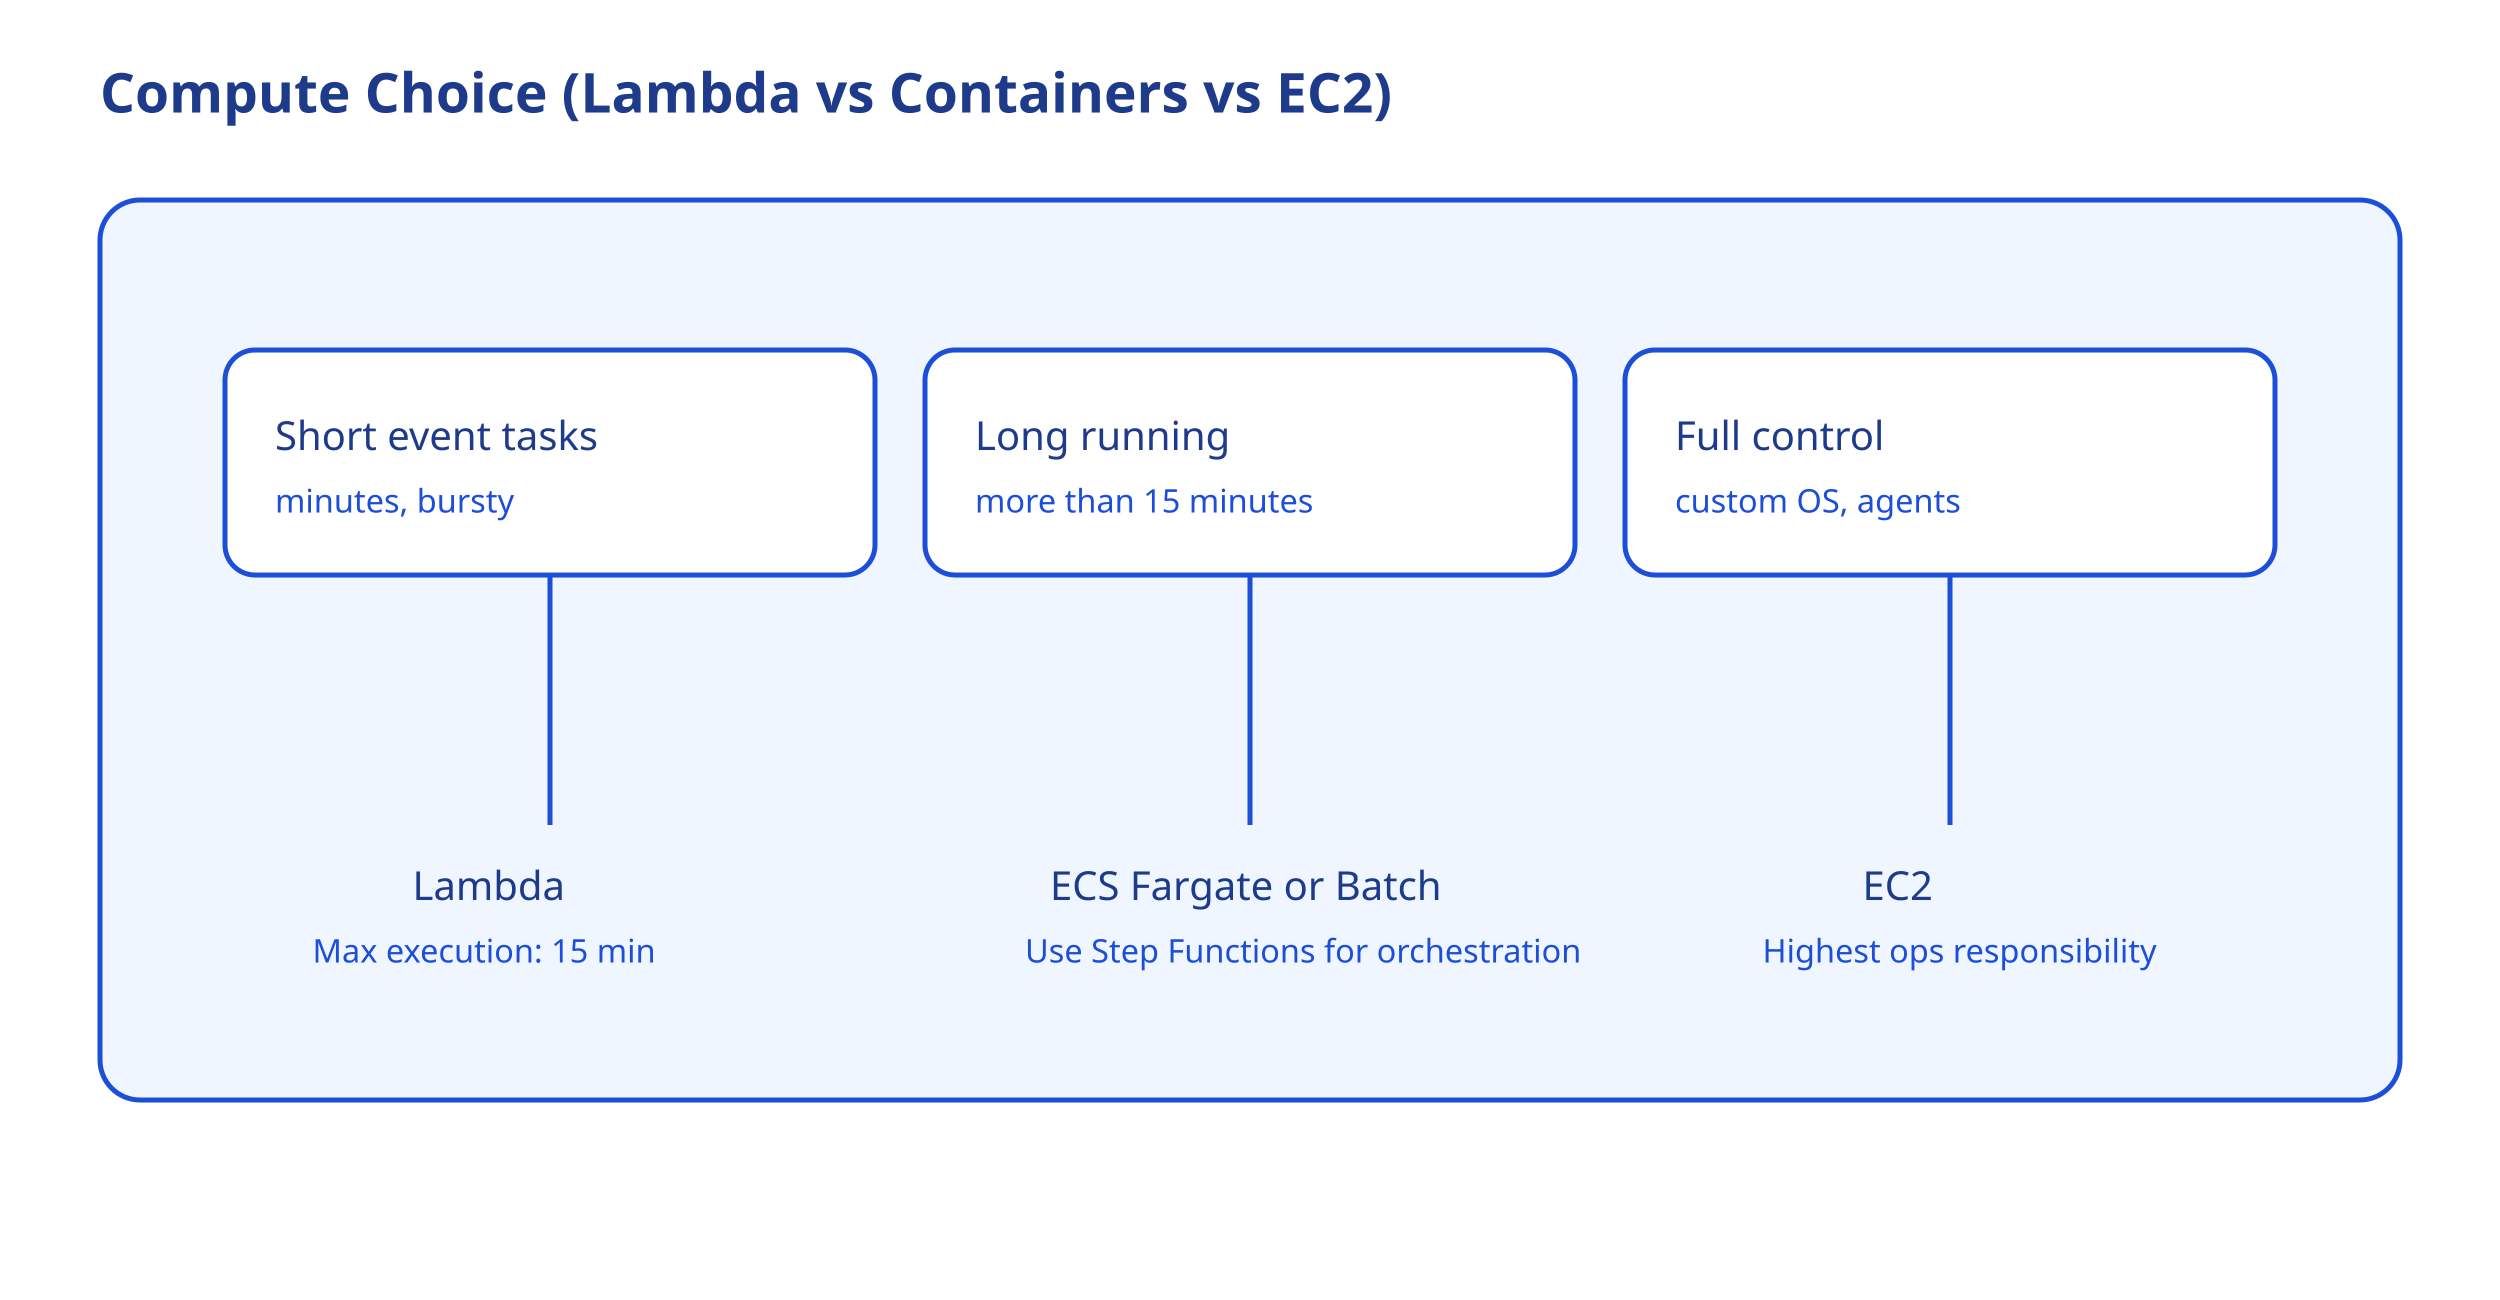
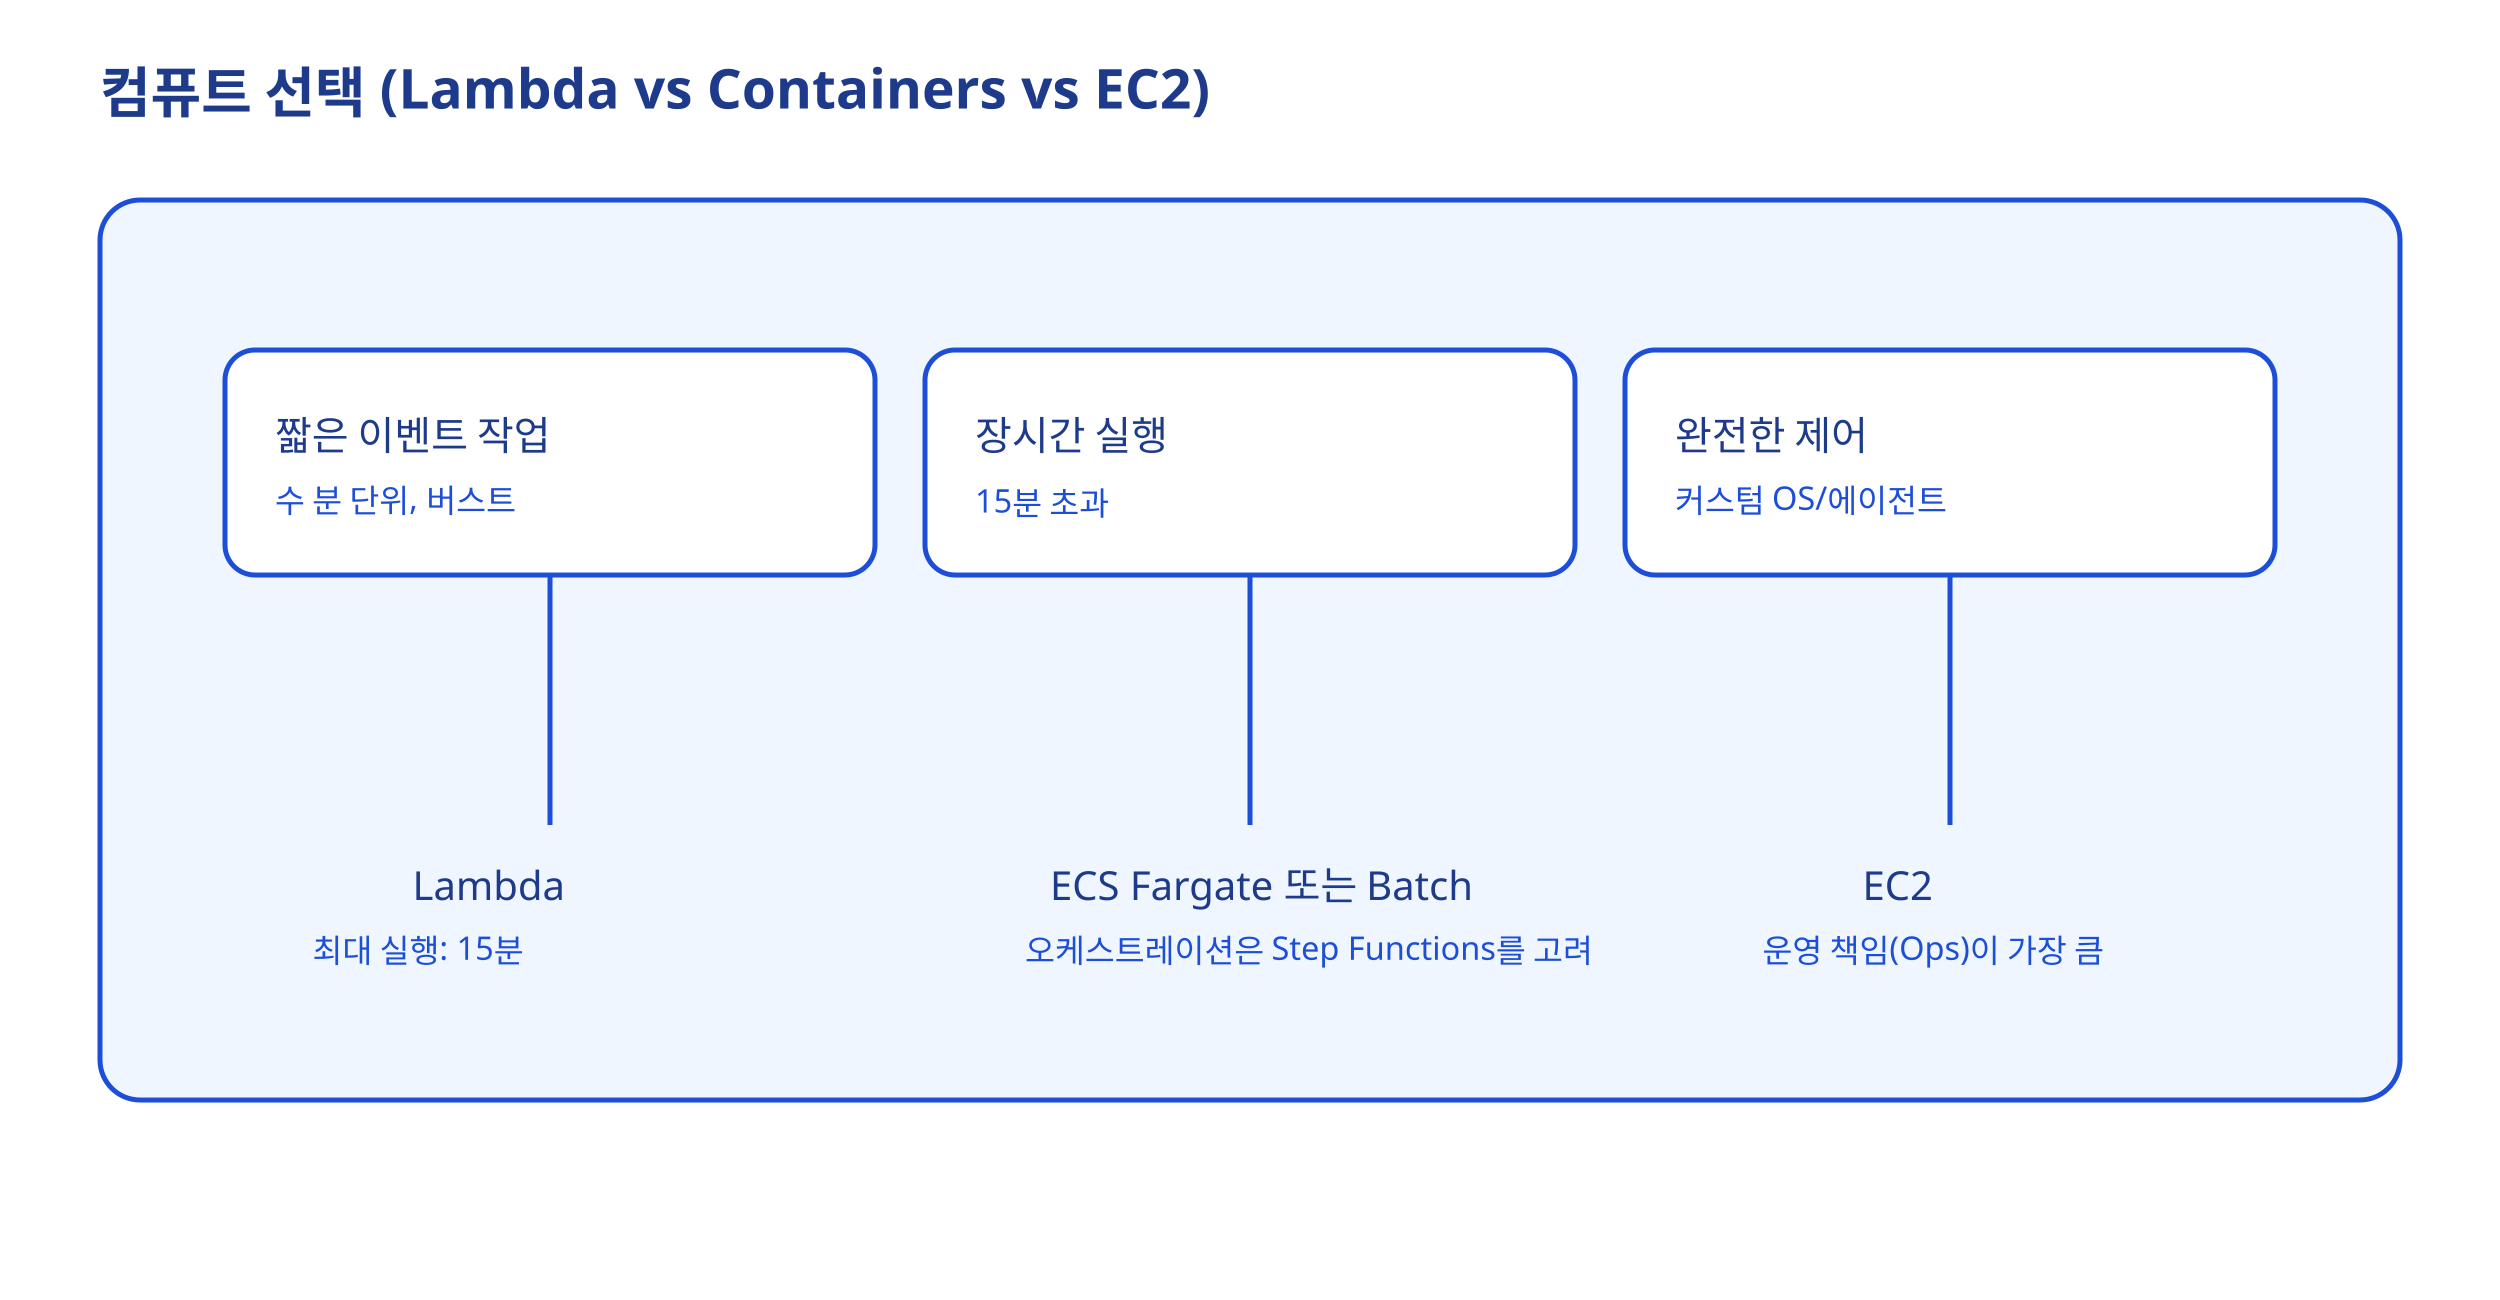
<svg xmlns="http://www.w3.org/2000/svg" width="1000" height="520" viewBox="0 0 1000 520">
  <defs>
    <style>
      .bg { fill: #ffffff; }
      .box { fill: #eff6ff; stroke: #1d4ed8; stroke-width: 2; }
      .box2 { fill: #ffffff; stroke: #1d4ed8; stroke-width: 2; }
      .h { font: 700 22px sans-serif; fill: #1e3a8a; }
      .t { font: 16px sans-serif; fill: #1e3a8a; }
      .s { font: 13px sans-serif; fill: #1d4ed8; }
      .line { stroke: #1d4ed8; stroke-width: 2; }
    </style>
  </defs>
  <rect class="bg" x="0" y="0" width="1000" height="520" />
-   <text class="h" x="40" y="45">Compute Choice (Lambda vs Containers vs EC2)</text>
+   <text class="h" x="40" y="45">컴퓨트 선택 (Lambda vs Containers vs EC2)</text>
  <rect class="box" x="40" y="80" width="920" height="360" rx="16" />
  <rect class="box2" x="90" y="140" width="260" height="90" rx="12" />
-   <text class="t" x="110" y="180">Short event tasks</text>
-   <text class="s" x="110" y="205">minutes, bursty</text>
+   <text class="t" x="110" y="180">짧은 이벤트 작업</text>
+   <text class="s" x="110" y="205">수 분 단위, 버스트</text>
  <rect class="box2" x="370" y="140" width="260" height="90" rx="12" />
-   <text class="t" x="390" y="180">Long running</text>
-   <text class="s" x="390" y="205">more than 15 minutes</text>
+   <text class="t" x="390" y="180">장시간 실행</text>
+   <text class="s" x="390" y="205">15분 초과</text>
  <rect class="box2" x="650" y="140" width="260" height="90" rx="12" />
-   <text class="t" x="670" y="180">Full control</text>
-   <text class="s" x="670" y="205">custom OS, agents</text>
+   <text class="t" x="670" y="180">완전한 제어</text>
+   <text class="s" x="670" y="205">커스텀 OS/에이전트</text>
  <line class="line" x1="220" y1="230" x2="220" y2="330" />
  <line class="line" x1="500" y1="230" x2="500" y2="330" />
  <line class="line" x1="780" y1="230" x2="780" y2="330" />
  <text class="t" x="165" y="360">Lambda</text>
-   <text class="s" x="125" y="385">Max execution: 15 min</text>
-   <text class="t" x="420" y="360">ECS Fargate or Batch</text>
-   <text class="s" x="410" y="385">Use Step Functions for orchestration</text>
+   <text class="s" x="125" y="385">최대 실행: 15분</text>
+   <text class="t" x="420" y="360">ECS Fargate 또는 Batch</text>
+   <text class="s" x="410" y="385">오케스트레이션은 Step Functions를 고려</text>
  <text class="t" x="745" y="360">EC2</text>
-   <text class="s" x="705" y="385">Highest ops responsibility</text>
+   <text class="s" x="705" y="385">운영 책임(Ops)이 가장 큼</text>
</svg>
